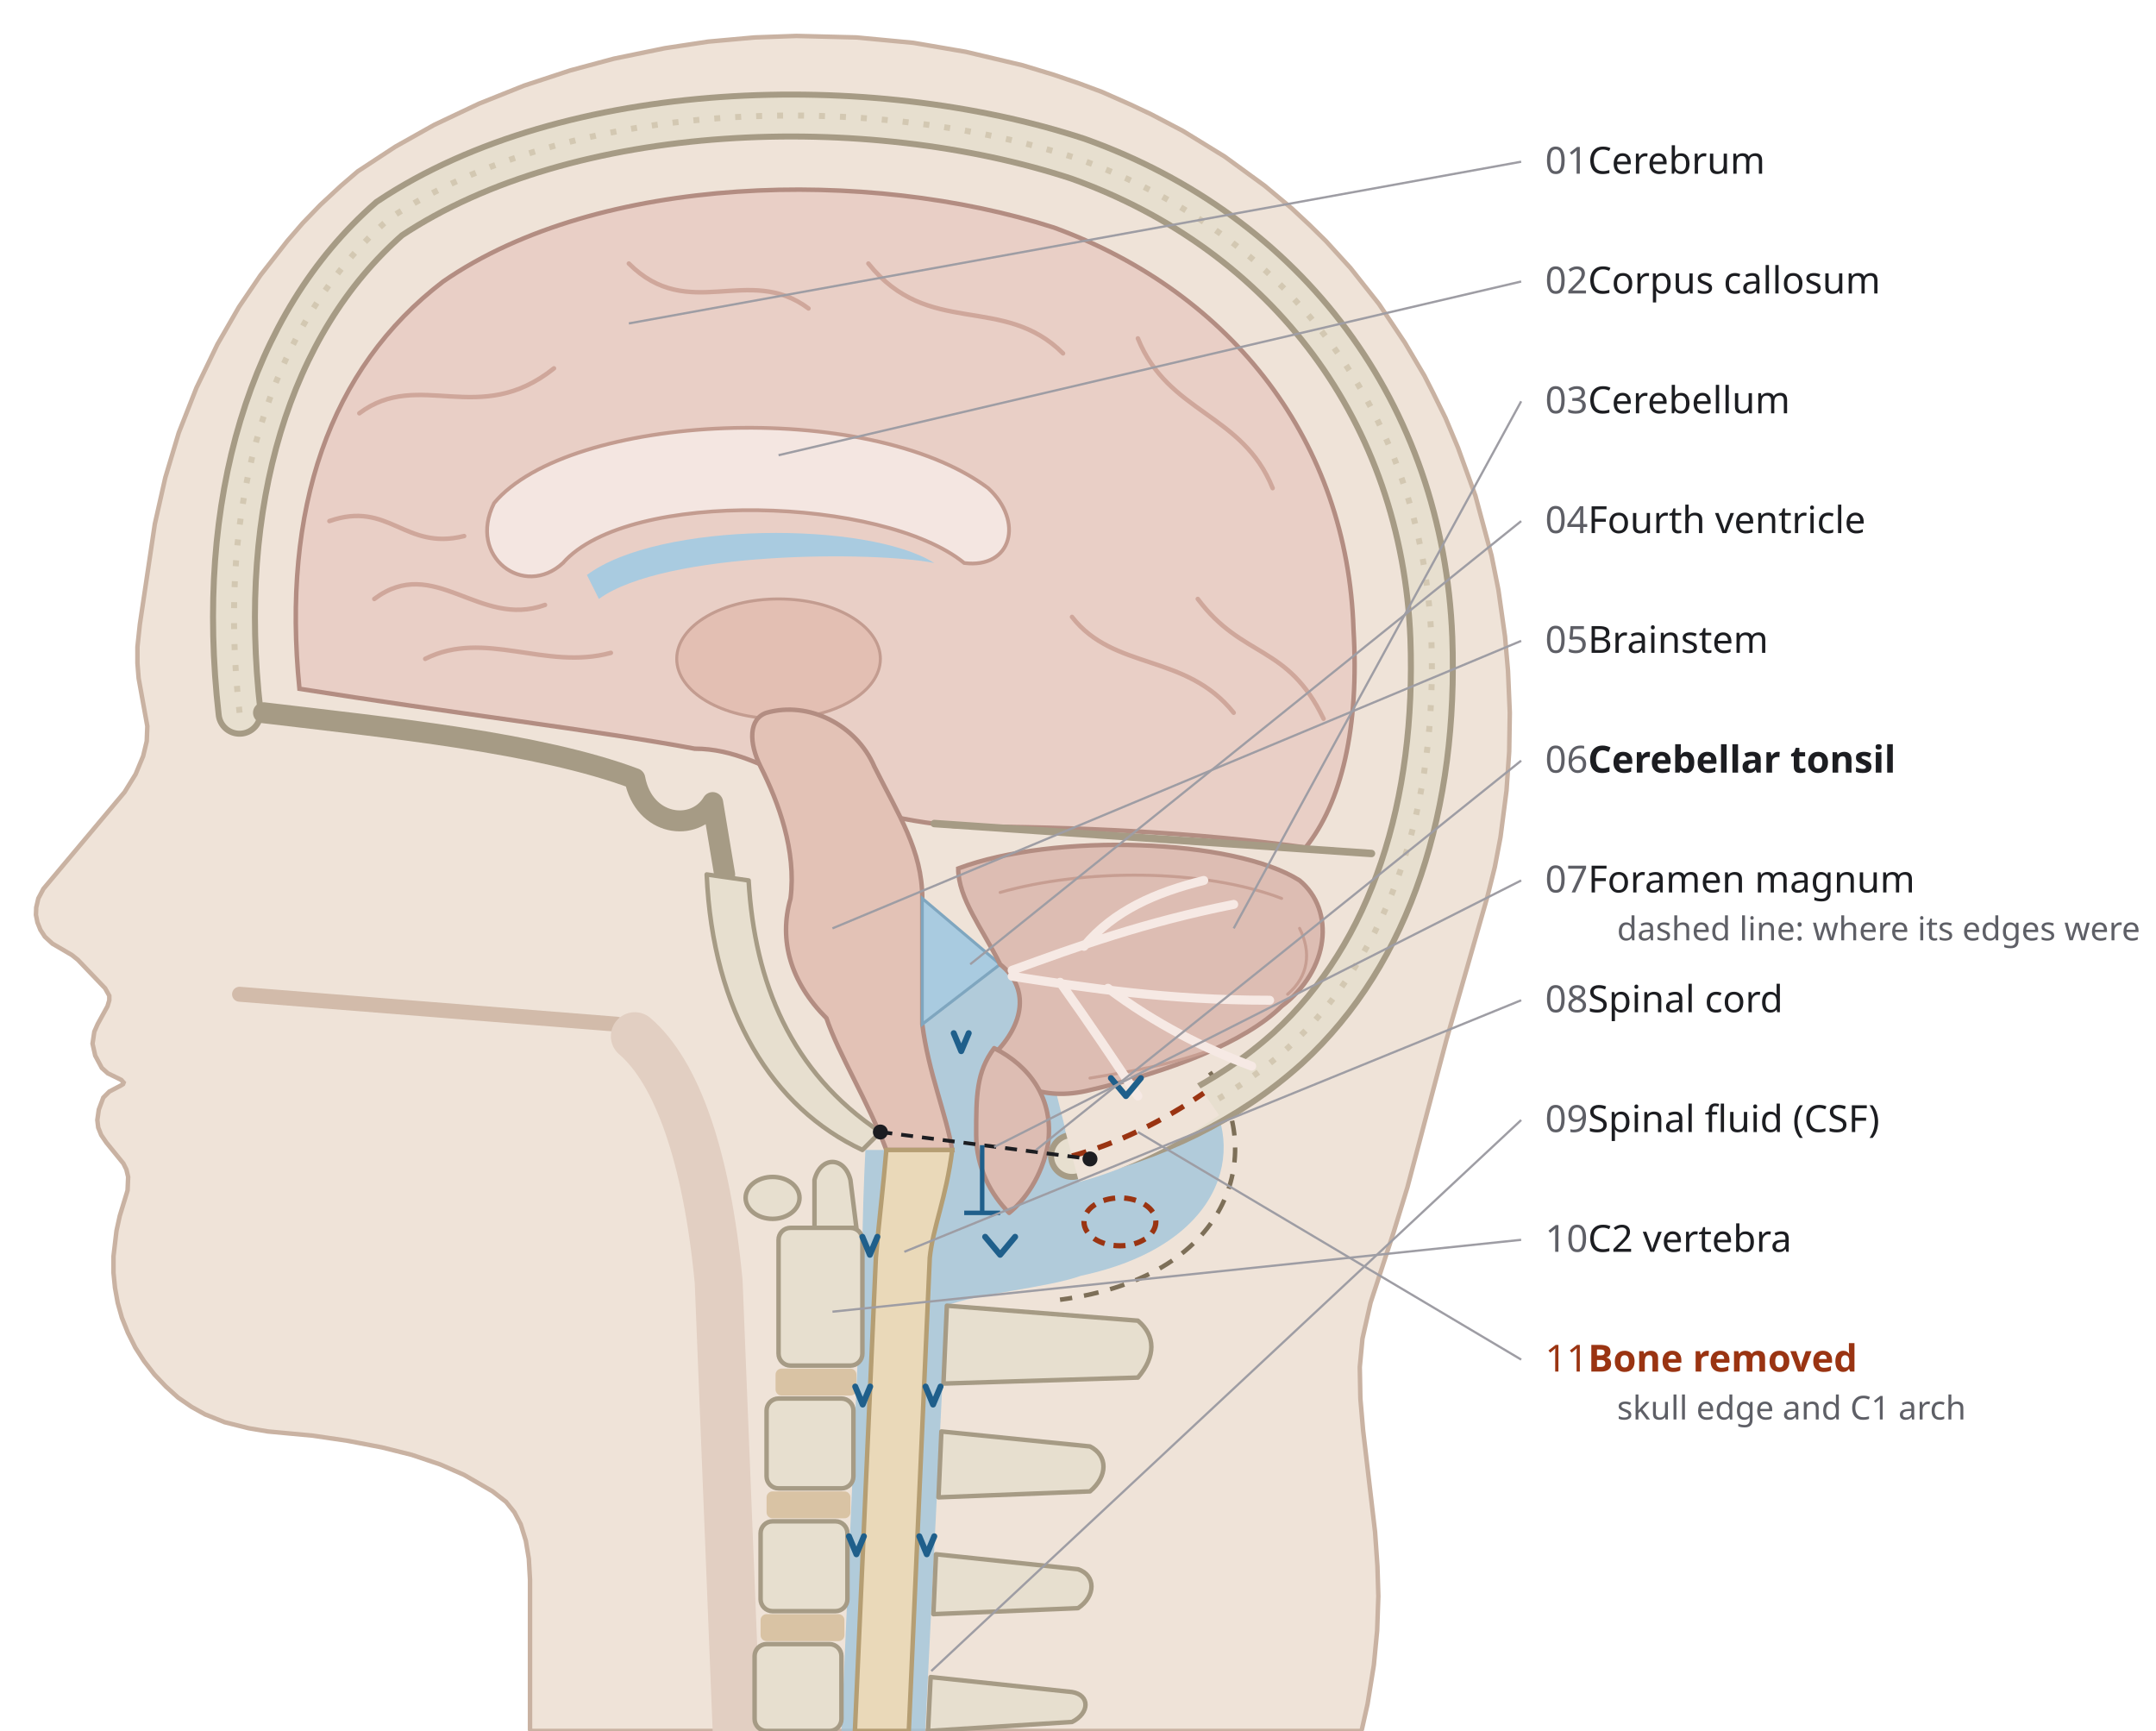
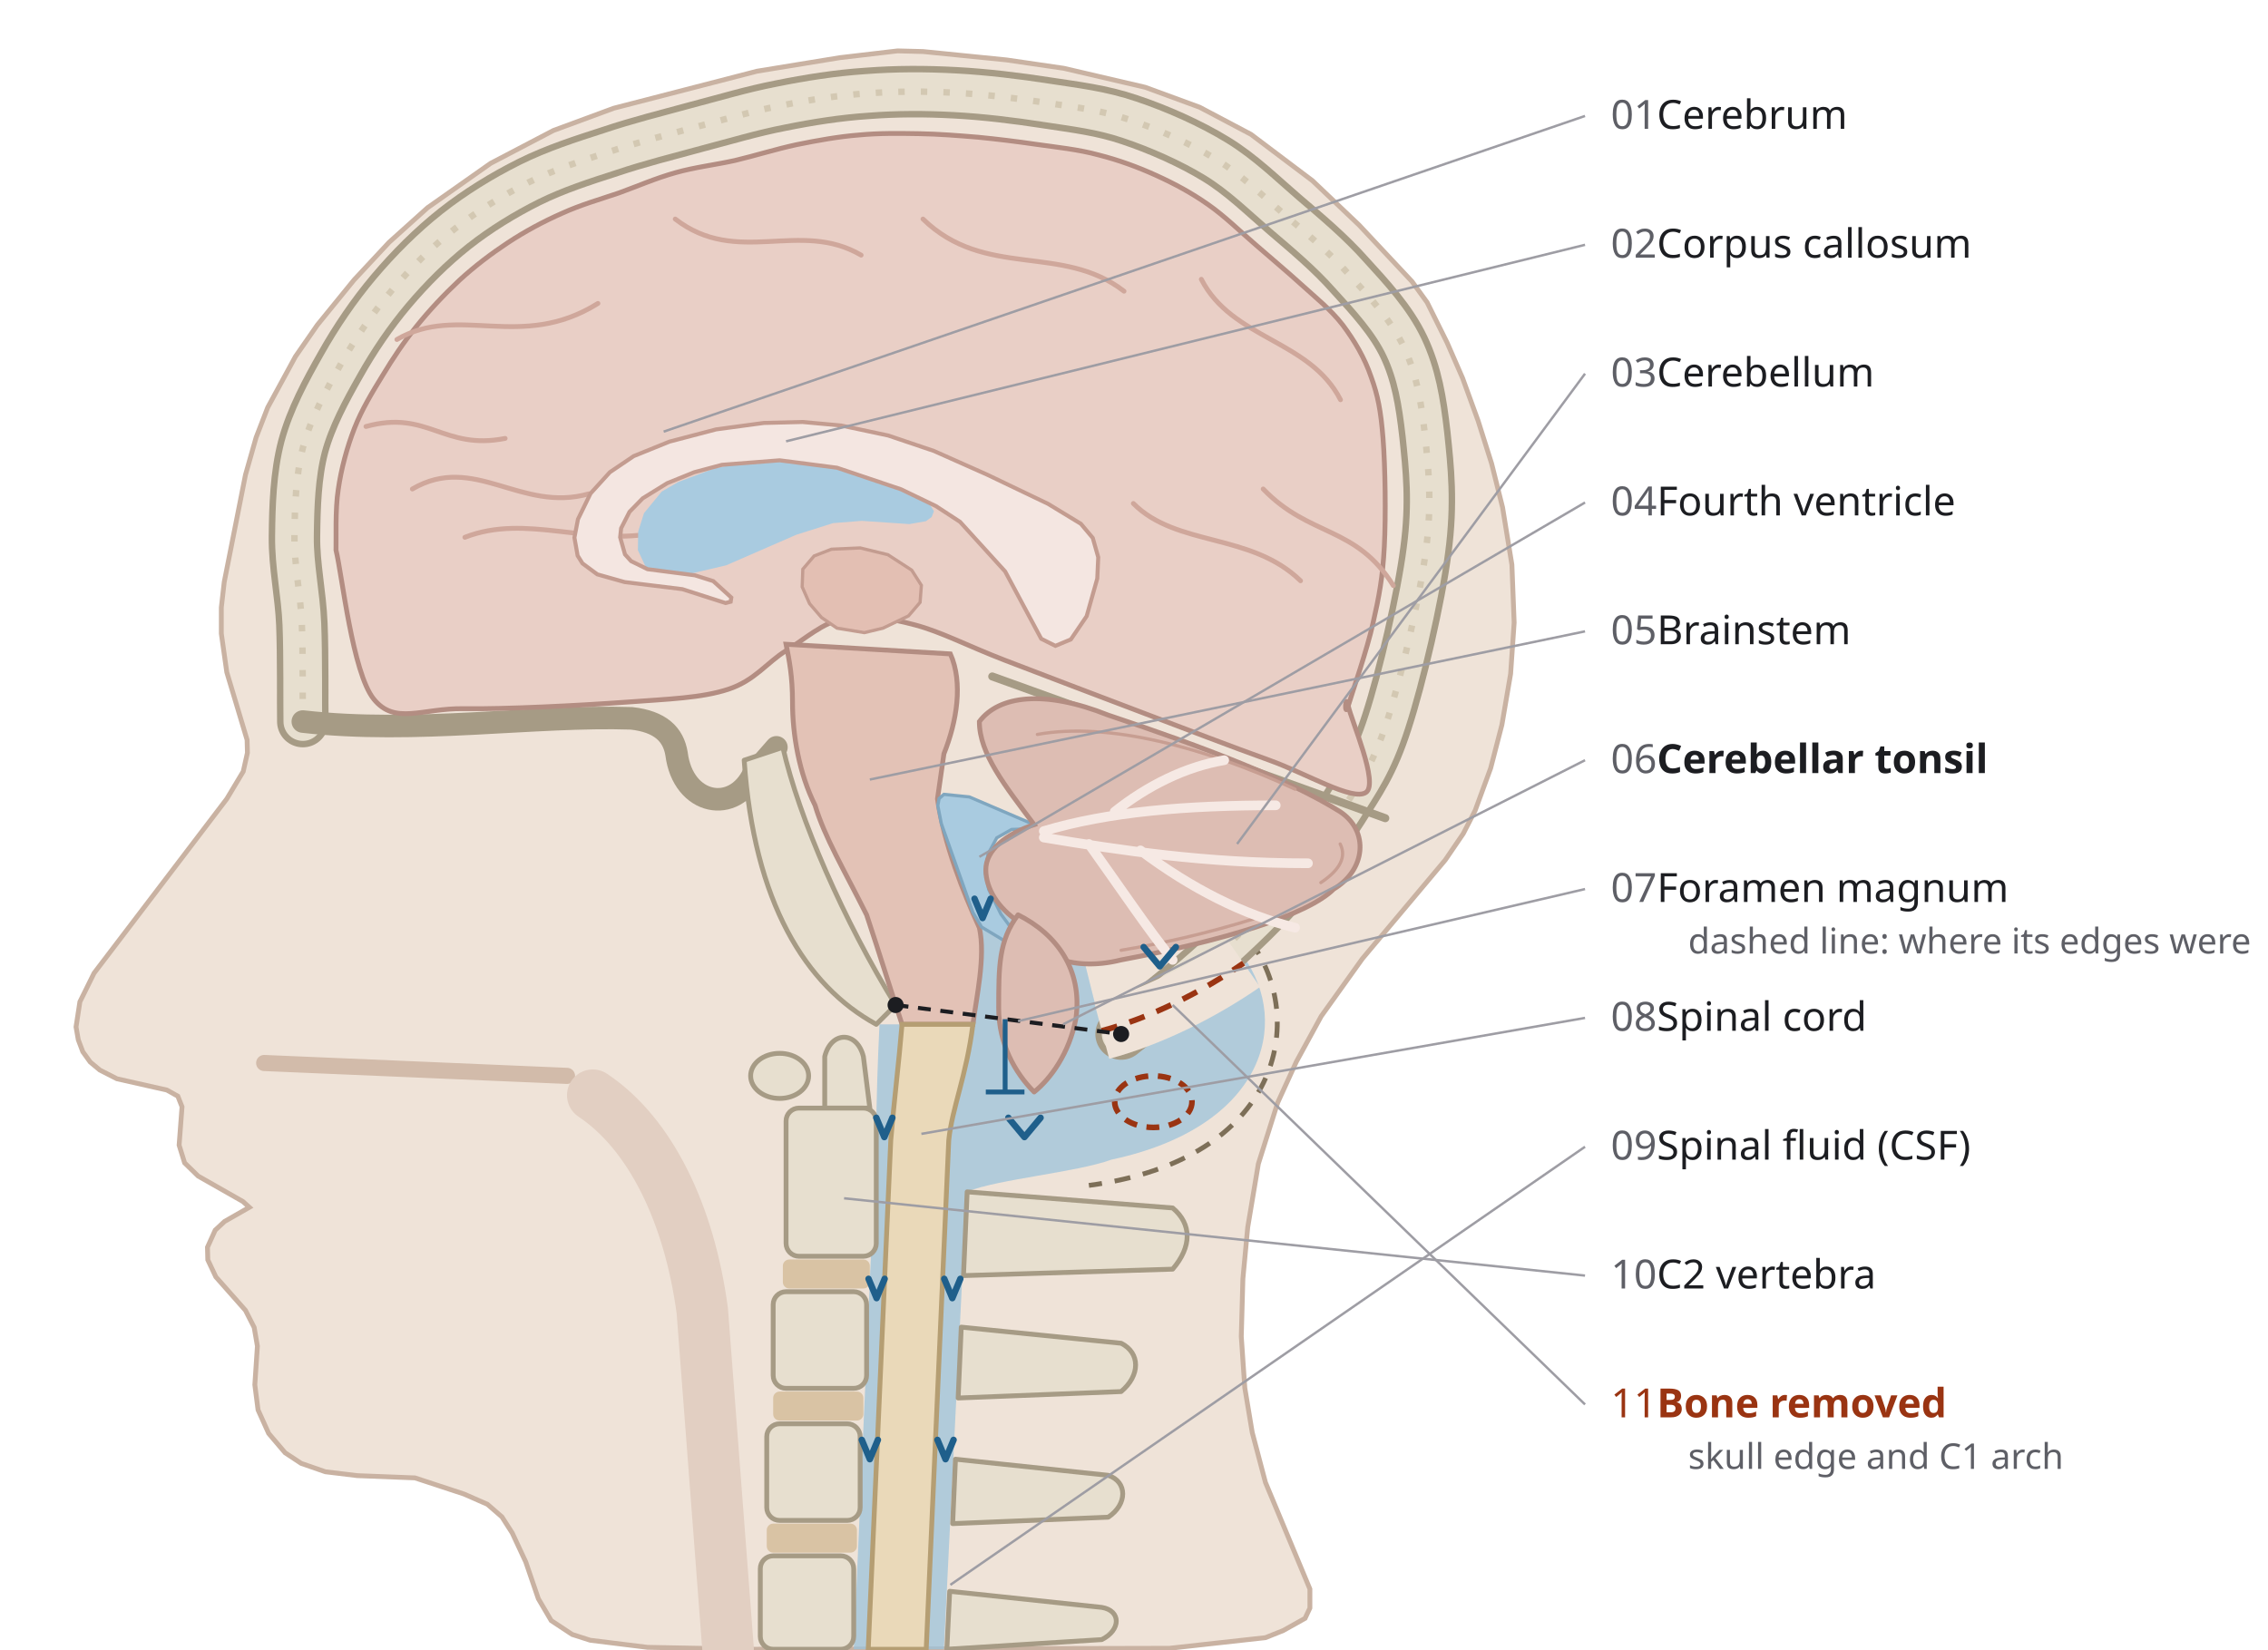
- <svg xmlns="http://www.w3.org/2000/svg" width="1440" height="1156" font-family="IBM Plex Sans, system-ui, sans-serif" viewBox="40 62 720 578" role="img" aria-label="Midline section of the head and neck, after decompression surgery: bone at the back of the skull opening and the back of the first vertebra are removed, opening the fluid space">
-   <path class="fig-skin" d="M306 74 L292 74.5 L276.5 75.9 L262 78.1 L245 81.6 L230.5 85.5 L215 90.6 L200 96.6 L185 103.7 L172 111 L159.5 119.2 L153.9 124 L147 130.4 L141.1 136.5 L136 142.4 L127 153.9 L119.8 164.5 L112.6 177 L105.6 191.5 L99.7 206.5 L95.2 221.5 L91.7 237 L86.7 270.5 L85.9 278 L85.9 283.5 L86.3 288.5 L89.2 304.5 L89 309.5 L87.8 314.5 L85.3 320.5 L81.6 326.5 L54.5 358.8 L52.8 362 L52.1 365 L52 367.5 L52.5 370 L53.5 372.5 L55 374.8 L57.5 377.1 L64 380.9 L66 382.5 L75.1 392 L76.5 394.5 L76.5 396 L75.9 398 L72.6 404 L71.5 406.5 L70.9 410.5 L71.8 414.5 L74 418.6 L76 420.4 L80.5 422.6 L81.3 423.5 L81.1 424 L80.5 424.4 L76.5 426.5 L74.5 428.5 L73 432.5 L72.5 436 L72.8 438.5 L73.8 441 L75.5 443.5 L81.2 450.5 L82.2 452.5 L82.8 455 L82.6 459.5 L80 468 L78.9 473 L77.9 481.5 L77.9 487 L78.4 492 L79.3 497 L80.7 502 L82.7 507 L85.2 512 L88.1 516.5 L91.6 521 L95.4 525 L99.5 528.7 L104 531.8 L108.5 534.3 L115 536.9 L123 538.9 L129.5 540 L144.5 541.4 L156 543.1 L167.5 545.3 L177.5 547.8 L187 551 L195 554.5 L204.5 560 L209 563.5 L211.8 567 L213.9 571 L215.6 576.5 L216.6 582.5 L217 589.5 L217 639.5 L217.5 640 L494.5 640 L494.8 639.5 L496.7 631 L498.8 618 L499.9 606.5 L500.3 595 L500 585 L499.2 573.5 L495.2 539.5 L494.3 529 L494.1 518.5 L495 509 L497.7 497 L505.4 473.5 L510 458.5 L523.1 409 L536.7 361.5 L539.2 351.5 L541.1 341.5 L543.1 326 L544 313 L544.2 300 L543.6 286 L542.6 274.5 L540.4 259 L538.1 247.5 L532.7 227.5 L526.9 211.5 L522.7 201.5 L518.5 193 L515.7 187.5 L509.2 176.5 L500.5 163.5 L491 151.5 L482.8 142.5 L477.2 137 L471.3 131.5 L462.3 124 L449 114.3 L435 105.7 L424.5 100.2 L417.5 96.9 L408 92.7 L400.5 89.9 L392 87 L381.5 83.8 L362.5 79.3 L345 76.3 L326 74.5 L306 74 Z" fill="#EFE3D8" stroke="#C9B2A2" stroke-width="1.5" />
-   <path d="M120 394 L246 404" fill="none" stroke="#D2BBAA" stroke-width="5" stroke-linecap="round" />
-   <path d="M252 408 C266 420 276 448 280 490 L286 640" fill="none" stroke="#E2CFC2" stroke-width="16" stroke-linecap="round" />
+ <svg xmlns="http://www.w3.org/2000/svg" width="1408" height="1024" font-family="IBM Plex Sans, system-ui, sans-serif" viewBox="56 128 704 512" role="img" aria-label="Midline section of the head and neck, after decompression surgery: bone at the back of the skull opening and the back of the first vertebra are removed, opening the fluid space">
+   <path class="fig-skin" d="M124.7 324.7 L126.4 336.7 L132.7 357.7 L132.8 361.7 L131.5 367.5 L126.4 376 L85.2 430.1 L80.8 439 L79.6 446.8 L80.3 450.8 L81.7 454.5 L84 457.7 L87 460.2 L92.3 462.9 L107.8 466.4 L111.2 468.3 L112.5 471.6 L111.6 483.5 L113.3 489 L117.5 493.1 L131.4 501 L133.4 502.8 L125.7 507.2 L122.8 509.9 L120.4 515.2 L120.5 519.1 L123 524.4 L132.2 534.8 L134.9 540.1 L135.9 545.9 L135.1 557.9 L136.1 565.7 L139.4 573 L144.5 579 L149.5 582.3 L157 584.9 L166.9 586.1 L184.8 586.8 L200 591.8 L207.3 595 L211.8 598.9 L215 603.9 L219.2 612.9 L223.1 624.3 L227.1 631.1 L233.6 635.4 L239.2 637.2 L257 639.4 L289 640 L419 639.7 L448.8 636.4 L454.3 634.2 L461.1 630.4 L462.6 627.2 L462.6 621.3 L448.8 588.2 L444.7 572.7 L442.4 558.9 L441.3 542.9 L441.8 525 L443.3 509 L446.6 489.3 L452.6 470.3 L458.4 457.6 L466.1 443.5 L478.9 425.6 L504.6 395 L510.2 386.8 L513.9 379.6 L518.7 366.5 L522.2 353 L524.9 337.2 L526 321.3 L525.3 303.3 L522.4 285.5 L519 271.9 L514.8 258.6 L510 245.4 L505.2 234.4 L499 221.9 L494.3 215.4 L477.9 197.9 L463.4 184.1 L444.3 169.7 L428.4 161.3 L411.5 155.1 L386.2 149.2 L368.4 146.6 L342.5 144 L334.6 143.8 L316.7 145.9 L291 150.1 L246.5 161.6 L227.8 168.5 L208.3 178.7 L188.7 192.5 L176.8 203.2 L165.9 214.9 L154.5 228.9 L147.7 238.7 L139.1 254.5 L135.5 263.8 L132.2 275.4 L125.6 308.7 L124.7 316.6 Z" fill="#EFE3D8" stroke="#C9B2A2" stroke-width="1.5" />
+   <path d="M138 458 L232 462" fill="none" stroke="#D2BBAA" stroke-width="5" stroke-linecap="round" />
+   <path d="M240 468 C258 480 270 505 274 535 L282 640" fill="none" stroke="#E2CFC2" stroke-width="16" stroke-linecap="round" />
  <path d="M329 446 L347 446 L341.5 482 L334.5 640 L321 640 L328 480 C328 470 328.5 456 329 446 Z" fill="#9CC3DA" fill-opacity="0.75" />
  <path d="M347 446 L357 446 C353 432 349 418 348 404 L374 384 C384 392 384 404 374 414 L392 424 L396 440 C414 437 431 431 442 425 C457 446 448 478 401 488 C390 492 366 494 356 498 L349 640 L334.5 640 L341.5 482 Z" fill="#9CC3DA" fill-opacity="0.75" />
  <path d="M444 420 C462 444 454 488 394 496" fill="none" stroke="#7D6F58" stroke-width="1.5" stroke-dasharray="5 4" />
-   <path d="M120 300 C112 230 130 170 170 135 C230 95 330 92 400 115 C470 140 515 200 518 275 C520 330 505 380 470 412 C450 430 425 442 398 448" fill="none" stroke="#A69B85" stroke-width="16" stroke-linecap="round" />
-   <path d="M120 300 C112 230 130 170 170 135 C230 95 330 92 400 115 C470 140 515 200 518 275 C520 330 505 380 470 412 C450 430 425 442 398 448" fill="none" stroke="#E7DFCF" stroke-width="12" stroke-linecap="round" />
-   <path d="M120 300 C112 230 130 170 170 135 C230 95 330 92 400 115 C470 140 515 200 518 275 C520 330 505 380 470 412 C450 430 425 442 398 448" fill="none" stroke="#D3C8B2" stroke-width="2" stroke-dasharray="2 5" />
+   <path d="M150 352 C149.9 347 150.1 331.4 149.7 321.8 C149.3 312.2 147.3 303.7 147.4 294.5 C147.5 285.3 147.8 275.5 150.1 266.7 C152.5 257.8 157.1 249.3 161.7 241.2 C166.2 233.2 171.5 225.4 177.4 218.4 C183.4 211.3 190 204.7 197.2 199 C204.3 193.4 212.3 188.5 220.3 184.5 C228.4 180.5 236.8 177.8 245.5 175 C254.1 172.1 263.3 169.8 272.1 167.4 C280.9 165.1 289.5 162.5 298.3 160.8 C307.2 159 316.1 157.6 325.1 157 C334.2 156.3 343.2 156.3 352.5 156.8 C361.8 157.3 371.7 158.5 380.7 159.9 C389.8 161.3 397.9 162.2 406.7 165.2 C415.4 168.1 425.4 172.5 433.4 177.4 C441.4 182.3 447.7 188.6 454.7 194.6 C461.6 200.5 468.8 206.5 474.9 213.4 C481.1 220.2 487.9 227.5 491.8 235.8 C495.7 244.1 497.1 252.4 498.3 262.9 C499.4 273.4 500.6 284 498.6 298.9 C496.7 313.7 490.9 338.5 486.5 352 C482.2 365.4 478.2 370.7 472.7 379.5 C467.1 388.3 460.5 396.9 453.4 405 C446.3 413 438.1 420.5 429.9 427.8 C421.6 435.2 408.3 445.5 404 449" fill="none" stroke="#A69B85" stroke-width="16" stroke-linecap="round" />
+   <path d="M150 352 C149.9 347 150.1 331.4 149.7 321.8 C149.3 312.2 147.3 303.7 147.4 294.5 C147.5 285.3 147.8 275.5 150.1 266.7 C152.5 257.8 157.1 249.3 161.7 241.2 C166.2 233.2 171.5 225.4 177.4 218.4 C183.4 211.3 190 204.7 197.2 199 C204.3 193.4 212.3 188.5 220.3 184.5 C228.4 180.5 236.8 177.8 245.5 175 C254.1 172.1 263.3 169.8 272.1 167.4 C280.9 165.1 289.5 162.5 298.3 160.8 C307.2 159 316.1 157.6 325.1 157 C334.2 156.3 343.2 156.3 352.5 156.8 C361.8 157.3 371.7 158.5 380.7 159.9 C389.8 161.3 397.9 162.2 406.7 165.2 C415.4 168.1 425.4 172.5 433.4 177.4 C441.4 182.3 447.7 188.6 454.7 194.6 C461.6 200.5 468.8 206.5 474.9 213.4 C481.1 220.2 487.9 227.5 491.8 235.8 C495.7 244.1 497.1 252.4 498.3 262.9 C499.4 273.4 500.6 284 498.6 298.9 C496.7 313.7 490.9 338.5 486.5 352 C482.2 365.4 478.2 370.7 472.7 379.5 C467.1 388.3 460.5 396.9 453.4 405 C446.3 413 438.1 420.5 429.9 427.8 C421.6 435.2 408.3 445.5 404 449" fill="none" stroke="#E7DFCF" stroke-width="12" stroke-linecap="round" />
+   <path d="M150 352 C149.9 347 150.1 331.4 149.7 321.8 C149.3 312.2 147.3 303.7 147.4 294.5 C147.5 285.3 147.8 275.5 150.1 266.7 C152.5 257.8 157.1 249.3 161.7 241.2 C166.2 233.2 171.5 225.4 177.4 218.4 C183.4 211.3 190 204.7 197.2 199 C204.3 193.4 212.3 188.5 220.3 184.5 C228.4 180.5 236.8 177.8 245.5 175 C254.1 172.1 263.3 169.8 272.1 167.4 C280.9 165.1 289.5 162.5 298.3 160.8 C307.2 159 316.1 157.6 325.1 157 C334.2 156.3 343.2 156.3 352.5 156.8 C361.8 157.3 371.7 158.5 380.7 159.9 C389.8 161.3 397.9 162.2 406.7 165.2 C415.4 168.1 425.4 172.5 433.4 177.4 C441.4 182.3 447.7 188.6 454.7 194.6 C461.6 200.5 468.8 206.5 474.9 213.4 C481.1 220.2 487.9 227.5 491.8 235.8 C495.7 244.1 497.1 252.4 498.3 262.9 C499.4 273.4 500.6 284 498.6 298.9 C496.7 313.7 490.9 338.5 486.5 352 C482.2 365.4 478.2 370.7 472.7 379.5 C467.1 388.3 460.5 396.9 453.4 405 C446.3 413 438.1 420.5 429.9 427.8 C421.6 435.2 408.3 445.5 404 449" fill="none" stroke="#D3C8B2" stroke-width="2" stroke-dasharray="2 5" />
  <path d="M398 448 C413 444 429 436 442 427" fill="none" stroke="#EFE3D8" stroke-width="18" stroke-linecap="butt" />
  <path d="M398 448 C413 444 429 436 442 427" fill="none" stroke="#9A3412" stroke-width="1.75" stroke-dasharray="5 4" />
-   <path d="M128 300 C170 305 220 310 252 322 C255 338 272 340 278 330 L282 354" fill="none" stroke="#A69B85" stroke-width="7" stroke-linecap="round" stroke-linejoin="round" />
-   <path d="M276 354 L290 356 C292 390 304 420 334 440 L328 446 C298 432 278 400 276 354 Z" fill="#E7DFCF" stroke="#A69B85" stroke-width="1.5" stroke-linejoin="round" />
-   <path d="M140 292 C134 232 150 185 188 156 C240 120 330 118 392 138 C452 160 490 210 492 272 C494 305 488 330 476 345 C440 340 400 338 360 338 C340 336 322 332 305 322 C295 318 285 312 272 312 C240 306 190 300 140 292 Z" fill="#E9CFC6" stroke="#B38D82" stroke-width="1.5" />
-   <path d="M160 200 C180 185 200 205 225 185 M250 150 C270 170 290 150 310 165 M330 150 C350 175 375 160 395 180 M420 175 C430 200 455 200 465 225 M165 262 C185 247 200 272 222 264 M440 262 C455 282 470 277 482 302 M150 236 C170 229 175 246 195 241 M398 268 C412 286 436 280 452 300 M182 282 C202 272 222 286 244 280" fill="none" stroke="#CFA79B" stroke-width="1.5" stroke-linecap="round" />
-   <path d="M236 254 C260 236 330 236 352 250 C332 246 262 246 240 262 Z" fill="#A9CBE0" />
-   <path d="M205 230 C230 200 330 195 370 225 C382 236 378 252 362 250 C335 228 250 225 228 250 C215 262 196 248 205 230 Z" fill="#F4E6E1" stroke="#C39C90" stroke-width="1.25" />
-   <ellipse cx="300" cy="282" rx="34" ry="20" fill="#E3BFB3" stroke="#C39C90" stroke-width="1" />
-   <path d="M352 337 L498 347" fill="none" stroke="#A69B85" stroke-width="2.5" stroke-linecap="round" />
-   <path d="M296 300 C310 296 326 304 332 318 C340 334 348 346 348 362 L348 404 C350 420 356 434 358 446 L336 446 C330 430 320 414 316 402 C304 390 300 376 304 362 C306 346 300 330 294 318 C290 310 290 302 296 300 Z" fill="#E3C2B6" stroke="#B38D82" stroke-width="1.5" />
-   <path d="M348 362 L374 384 L348 404 Z" fill="#A9CBE0" stroke="#7FA6BF" stroke-width="1" />
-   <path d="M360 352 C392 340 452 342 474 356 C486 366 484 386 468 398 C456 410 430 420 404 426 C388 430 376 424 372 414 C382 404 384 392 374 384 C368 372 360 362 360 352 Z" fill="#DDBDB3" stroke="#B38D82" stroke-width="1.5" />
-   <path d="M374 360 C402 352 442 352 468 362 M474 372 C478 380 477 388 470 394 M446 412 C430 418 416 420 404 422" fill="none" stroke="#C79E92" stroke-width="1" stroke-linecap="round" />
-   <path d="M378 386 C400 378 422 370 452 364 M402 378 C412 366 426 360 442 356 M378 388 C404 392 430 396 464 396 M410 392 C426 404 442 412 458 418 M394 390 C404 404 412 416 420 428" fill="none" stroke="#F6E9E4" stroke-width="3" stroke-linecap="round" />
+   <path d="M150 352 C185 356 222 350 252 351 C261 352 265 356 266 362 C268 378 284 381 290 368 L297 360" fill="none" stroke="#A69B85" stroke-width="7" stroke-linecap="round" stroke-linejoin="round" />
+   <path d="M287 364 L299 360 C304 382 318 414 334 440 L328 446 C306 434 290 408 287 364 Z" fill="#E7DFCF" stroke="#A69B85" stroke-width="1.5" stroke-linejoin="round" />
+   <path d="M160.3 298.8 C160.4 295.7 160 286.2 161 279.9 C161.9 273.6 163.7 266.9 166 261 C168.3 255.1 171.6 249.7 174.8 244.5 C178 239.2 181.2 234.4 185.2 229.4 C189.1 224.5 193.9 219.4 198.6 215 C203.4 210.6 208.4 206.8 213.7 203.3 C219 199.8 224.8 196.7 230.5 194.2 C236.2 191.6 242.2 189.9 248.1 187.9 C253.9 185.8 259.6 183.3 265.7 181.6 C271.7 179.9 277.9 179.2 284.2 177.8 C290.5 176.3 296.8 174.3 303.3 172.9 C309.7 171.6 316.3 170.4 322.7 169.9 C329 169.3 335.1 169.4 341.3 169.5 C347.4 169.6 353.6 170.1 359.6 170.6 C365.7 171.2 371.4 171.9 377.6 172.8 C383.9 173.7 390.8 174.4 397 176.1 C403.3 177.7 409.3 179.9 415 182.5 C420.7 185.1 425.9 187.9 431 191.5 C436.2 195.1 441.1 200 445.9 204.1 C450.7 208.3 455.3 212.1 459.8 216.2 C464.3 220.3 469.1 224.1 472.8 228.9 C476.4 233.7 479.6 239.1 481.6 245 C483.7 250.8 484.6 255.3 485.3 264.1 C486 272.9 486.2 288.1 485.7 297.7 C485.2 307.2 484.1 313.1 482.2 321.4 C480.4 329.6 475.8 342.8 474.5 347.1 C473.2 351.4 473.6 342.6 474.5 347.1 C475.4 351.6 484.1 371.2 480 374 C475.9 376.8 461.7 368.2 450 364 C438.3 359.8 423.7 354.2 410 349 C396.3 343.8 379.7 337.5 368 333 C356.3 328.5 348.3 324.2 340 322 C331.7 319.8 324.7 318.7 318 320 C311.3 321.3 306 326.3 300 330 C294 333.7 290.3 339.3 282 342 C273.7 344.7 263.7 345 250 346 C236.3 347 213 348.2 200 348 C187 347.8 178.6 353.2 172 345 C165.4 336.8 162.2 306.5 160.3 298.8 Z" fill="#E9CFC6" stroke="#B38D82" stroke-width="1.5" />
+   <path d="M179.2 233.4 C198.4 222.2 217.6 237.2 241.6 222.2 M265.6 196 C284.9 210.9 304.1 196 323.3 207.2 M342.5 196 C361.7 214.7 385.7 203.5 404.9 218.4 M428.9 214.7 C438.5 233.4 462.5 233.4 472.1 252.1 M184 279.8 C203.2 268.6 217.6 287.3 238.8 281.3 M448.1 279.8 C462.5 294.8 476.9 291.1 488.5 309.8 M169.6 260.4 C188.8 255.1 193.6 267.9 212.8 264.1 M407.8 284.3 C421.2 297.8 444.3 293.3 459.7 308.3 M200.3 294.8 C219.5 287.3 238.8 297.8 259.9 293.3" fill="none" stroke="#CFA79B" stroke-width="1.5" stroke-linecap="round" />
+   <path d="M343.4 289.8 L345.2 288.5 L345.9 286.7 L343.4 282.6 L338.8 279 L330.8 275 L313.3 271.2 L292.3 270.5 L277.8 273.4 L266.6 277.6 L261.4 280.6 L255.9 287.3 L254.1 293 L254 298.8 L256.3 303.7 L258.5 305.4 L266.9 306.9 L281.4 303.5 L303.2 294 L314.6 290.4 L323.5 289.7 L338.3 290.7 Z" fill="#A9CBE0" />
+   <path d="M396.9 301 L395.2 295 L391.5 290.6 L381.3 284.4 L362.3 275.3 L345.9 268 L331.7 263.2 L317.1 260.1 L305.1 259 L293.1 259.3 L278.3 261.3 L263.8 265.1 L252.7 269.6 L245.3 274.6 L239.3 281.2 L235.4 289.2 L234.3 294.9 L235.3 300.5 L236.8 302.9 L241.4 306.3 L249.9 308.7 L267.8 310.9 L281.2 315.2 L282.8 314.8 L283 313.5 L277.4 308.4 L271.7 306.6 L257 304.7 L251.9 302.2 L250 300.1 L248.5 294.8 L248.8 292 L251.4 286.9 L255.5 282.7 L263.1 278 L271.5 274.6 L280.1 272.3 L298 270.9 L315.8 273.2 L335.7 279.9 L346.5 285.1 L354 290 L368 305.4 L379.2 326.3 L383.6 328.5 L388.4 326.5 L393.3 319.3 L396.6 307.6 Z" fill="#F4E6E1" stroke="#C39C90" stroke-width="1.25" />
+   <path d="M307.3 315.4 L305 310.2 L305.2 304.7 L308.7 300.6 L314.1 298.5 L323 298.1 L331.6 300.2 L339 305 L342 309.7 L341.6 315 L338 319.2 L330.1 323 L324.3 324.4 L315.8 323 L311 319.7 Z" fill="#E3BFB3" stroke="#C39C90" stroke-width="1" />
+   <path d="M364 338 L486 382" fill="none" stroke="#A69B85" stroke-width="2.5" stroke-linecap="round" />
+   <path d="M300 328 L351 331 C355 340 353 352 349 362 L347 376 C349 390 355 405 360 416 C362 425 359 438 358 446 L336 446 C333 437 329 424 325 412 C318 398 312 388 309 378 C304 368 302 356 302 346 C302 338 301 333 300 328 Z" fill="#E3C2B6" stroke="#B38D82" stroke-width="1.5" />
+   <path d="M360.7 415.8 L358 411.3 L348.2 383.7 L347.1 378.1 L347.5 375.9 L349 374.6 L356.9 375.4 L377.2 384.1 L375.4 385.3 L370 385.5 L365.4 388.1 L362.7 393.1 L361.8 398.7 L362.9 404.1 L366.7 411.8 L370.1 416.4 L378.4 424.3 L379.1 426.9 Z" fill="#A9CBE0" stroke="#7FA6BF" stroke-width="1" />
+   <path d="M360 352 C366 344 380 342 400 350 C430 360 456 370 472 380 C481 386 480 398 470 404 C462 412 436 420 404 426 C388 430 376 424 372 414 C366 410 362 404 362 398 C362 392 368 387 377 384 C368 372 360 362 360 352 Z" fill="#DDBDB3" stroke="#B38D82" stroke-width="1.5" />
+   <path d="M378 356 C400 352 430 360 458 373 M472 390 C474 394 472 398 466 402 M446 413 C430 418 416 421 404 423" fill="none" stroke="#C79E92" stroke-width="1" stroke-linecap="round" />
+   <path d="M380 386 C400 380 424 378 452 378 M402 380 C412 372 424 366 436 364 M380 388 C404 392 430 396 462 396 M410 392 C426 404 442 412 458 416 M394 390 C404 404 412 416 420 426" fill="none" stroke="#F6E9E4" stroke-width="3" stroke-linecap="round" />
  <path d="M372 412 C384 418 392 429 390 444 C388 455 382 463 377 467 C371 461 366 452 366 441 C366 428 366 420 372 412 Z" fill="#DDBDB3" stroke="#B38D82" stroke-width="1.5" stroke-linejoin="round" />
  <path d="M336 446 L358 446 C356 462 351.5 472 350.5 482 L343.5 640 L325.5 640 L332.5 482 C333.5 470 335 458 336 446 Z" fill="#EAD9B9" stroke="#B59E73" stroke-width="1.5" />
  <ellipse cx="298" cy="462" rx="9" ry="7" fill="#E7DFCF" stroke="#A69B85" stroke-width="1.5" />
  <path d="M312 456 C314 448 322 448 324 456 L326 472 L312 472 Z" fill="#E7DFCF" stroke="#A69B85" stroke-width="1.5" stroke-linejoin="round" />
  <rect x="300" y="472" width="28" height="46" rx="4" fill="#E7DFCF" stroke="#A69B85" stroke-width="1.5" />
  <rect x="299" y="519" width="27" height="9" rx="2" fill="#D9C3A4" />
  <rect x="296" y="529" width="29" height="30" rx="4" fill="#E7DFCF" stroke="#A69B85" stroke-width="1.5" />
  <rect x="296" y="560" width="28" height="9" rx="2" fill="#D9C3A4" />
  <rect x="294" y="570" width="29" height="30" rx="4" fill="#E7DFCF" stroke="#A69B85" stroke-width="1.5" />
  <rect x="294" y="601" width="28" height="9" rx="2" fill="#D9C3A4" />
  <rect x="292" y="611" width="29" height="29" rx="4" fill="#E7DFCF" stroke="#A69B85" stroke-width="1.5" />
  <ellipse cx="414" cy="470" rx="12" ry="8" fill="none" stroke="#9A3412" stroke-width="1.75" stroke-dasharray="4 3" />
  <path d="M356.21 498 L420 503 C426 508 426 515 420 522 L355.07 524 Z" fill="#E7DFCF" stroke="#A69B85" stroke-width="1.5" stroke-linejoin="round" />
  <path d="M354.38 540 L404 545 C410 548 410 555 404 560 L353.41 562 Z" fill="#E7DFCF" stroke="#A69B85" stroke-width="1.5" stroke-linejoin="round" />
  <path d="M352.58 581 L400 586 C406 588 406 595 400 599 L351.71 601 Z" fill="#E7DFCF" stroke="#A69B85" stroke-width="1.5" stroke-linejoin="round" />
  <path d="M350.79 622 L398 627 C404 628 404 634 398 637 L349.91 640 Z" fill="#E7DFCF" stroke="#A69B85" stroke-width="1.5" stroke-linejoin="round" />
  <path d="M328 475 L330.5 481 L333 475 M325.6 525 L328.1 531 L330.6 525 M323.5 575 L326 581 L328.5 575 M369 475 L374 481 L379 475 M349.1 525 L351.6 531 L354.1 525 M347 575 L349.5 581 L352 575 M411 422 L416 428 L421 422 M358.5 407 L361 413 L363.5 407" fill="none" stroke="#1F5F8B" stroke-width="2" stroke-linecap="round" stroke-linejoin="round" />
  <line x1="334" y1="440" x2="404" y2="449" stroke="#1C1D21" stroke-width="1.25" stroke-dasharray="4 3" />
  <circle cx="334" cy="440" r="2.5" fill="#1C1D21" />
  <circle cx="404" cy="449" r="2.5" fill="#1C1D21" />
  <line x1="368" y1="444.4" x2="368" y2="467" stroke="#1F5F8B" stroke-width="1.5" />
  <line x1="362" y1="467" x2="374" y2="467" stroke="#1F5F8B" stroke-width="1.5" />
  <g font-size="12.5" fill="#1C1D21" aria-hidden="true">
    <g stroke="#9E9DA4" stroke-width="0.75" fill="none">
-       <path d="M250 170 L548 116" />
-       <path d="M300 214 L548 156" />
-       <path d="M452 372 L548 196" />
-       <path d="M364 384 L548 236" />
-       <path d="M318 372 L548 276" />
-       <path d="M386 446 L548 316" />
-       <path d="M372 445 L548 356" />
-       <path d="M342 480 L548 396" />
-       <path d="M351 620 L548 436" />
-       <path d="M318 500 L548 476" />
+       <path d="M262 262 L548 164" />
+       <path d="M300 265 L548 204" />
+       <path d="M440 390 L548 244" />
+       <path d="M360 394 L548 284" />
+       <path d="M326 370 L548 324" />
+       <path d="M386 446 L548 364" />
+       <path d="M372 445 L548 404" />
+       <path d="M342 480 L548 444" />
+       <path d="M351 620 L548 484" />
+       <path d="M318 500 L548 524" />
    </g>
-     <text x="556" y="120">
+     <text x="556" y="168">
      <tspan class="fig-mono" fill="#5E5F66">01  </tspan>Cerebrum</text>
-     <text x="556" y="160">
+     <text x="556" y="208">
      <tspan class="fig-mono" fill="#5E5F66">02  </tspan>Corpus callosum</text>
-     <text x="556" y="200">
+     <text x="556" y="248">
      <tspan class="fig-mono" fill="#5E5F66">03  </tspan>Cerebellum</text>
-     <text x="556" y="240">
+     <text x="556" y="288">
      <tspan class="fig-mono" fill="#5E5F66">04  </tspan>Fourth ventricle</text>
-     <text x="556" y="280">
+     <text x="556" y="328">
      <tspan class="fig-mono" fill="#5E5F66">05  </tspan>Brainstem</text>
-     <text x="556" y="320" font-weight="600">
+     <text x="556" y="368" font-weight="600">
      <tspan class="fig-mono" fill="#5E5F66" font-weight="400">06  </tspan>Cerebellar tonsil</text>
-     <text x="556" y="360">
+     <text x="556" y="408">
      <tspan class="fig-mono" fill="#5E5F66">07  </tspan>Foramen magnum</text>
-     <text x="580" y="376" font-size="11" fill="#5E5F66">dashed line: where its edges were</text>
-     <text x="556" y="400">
+     <text x="580" y="424" font-size="11" fill="#5E5F66">dashed line: where its edges were</text>
+     <text x="556" y="448">
      <tspan class="fig-mono" fill="#5E5F66">08  </tspan>Spinal cord</text>
-     <text x="556" y="440">
+     <text x="556" y="488">
      <tspan class="fig-mono" fill="#5E5F66">09  </tspan>Spinal fluid (CSF)</text>
-     <text x="556" y="480">
+     <text x="556" y="528">
      <tspan class="fig-mono" fill="#5E5F66">10  </tspan>C2 vertebra</text>
-     <path d="M420 440 L548 516" stroke="#9E9DA4" stroke-width="0.75" fill="none" />
-     <text x="556" y="520" font-weight="600" fill="#9A3412">
+     <path d="M420 440 L548 564" stroke="#9E9DA4" stroke-width="0.75" fill="none" />
+     <text x="556" y="568" font-weight="600" fill="#9A3412">
      <tspan class="fig-mono" font-weight="400">11  </tspan>Bone removed</text>
-     <text x="580" y="536" font-size="11" fill="#5E5F66">skull edge and C1 arch</text>
+     <text x="580" y="584" font-size="11" fill="#5E5F66">skull edge and C1 arch</text>
  </g>
</svg>
